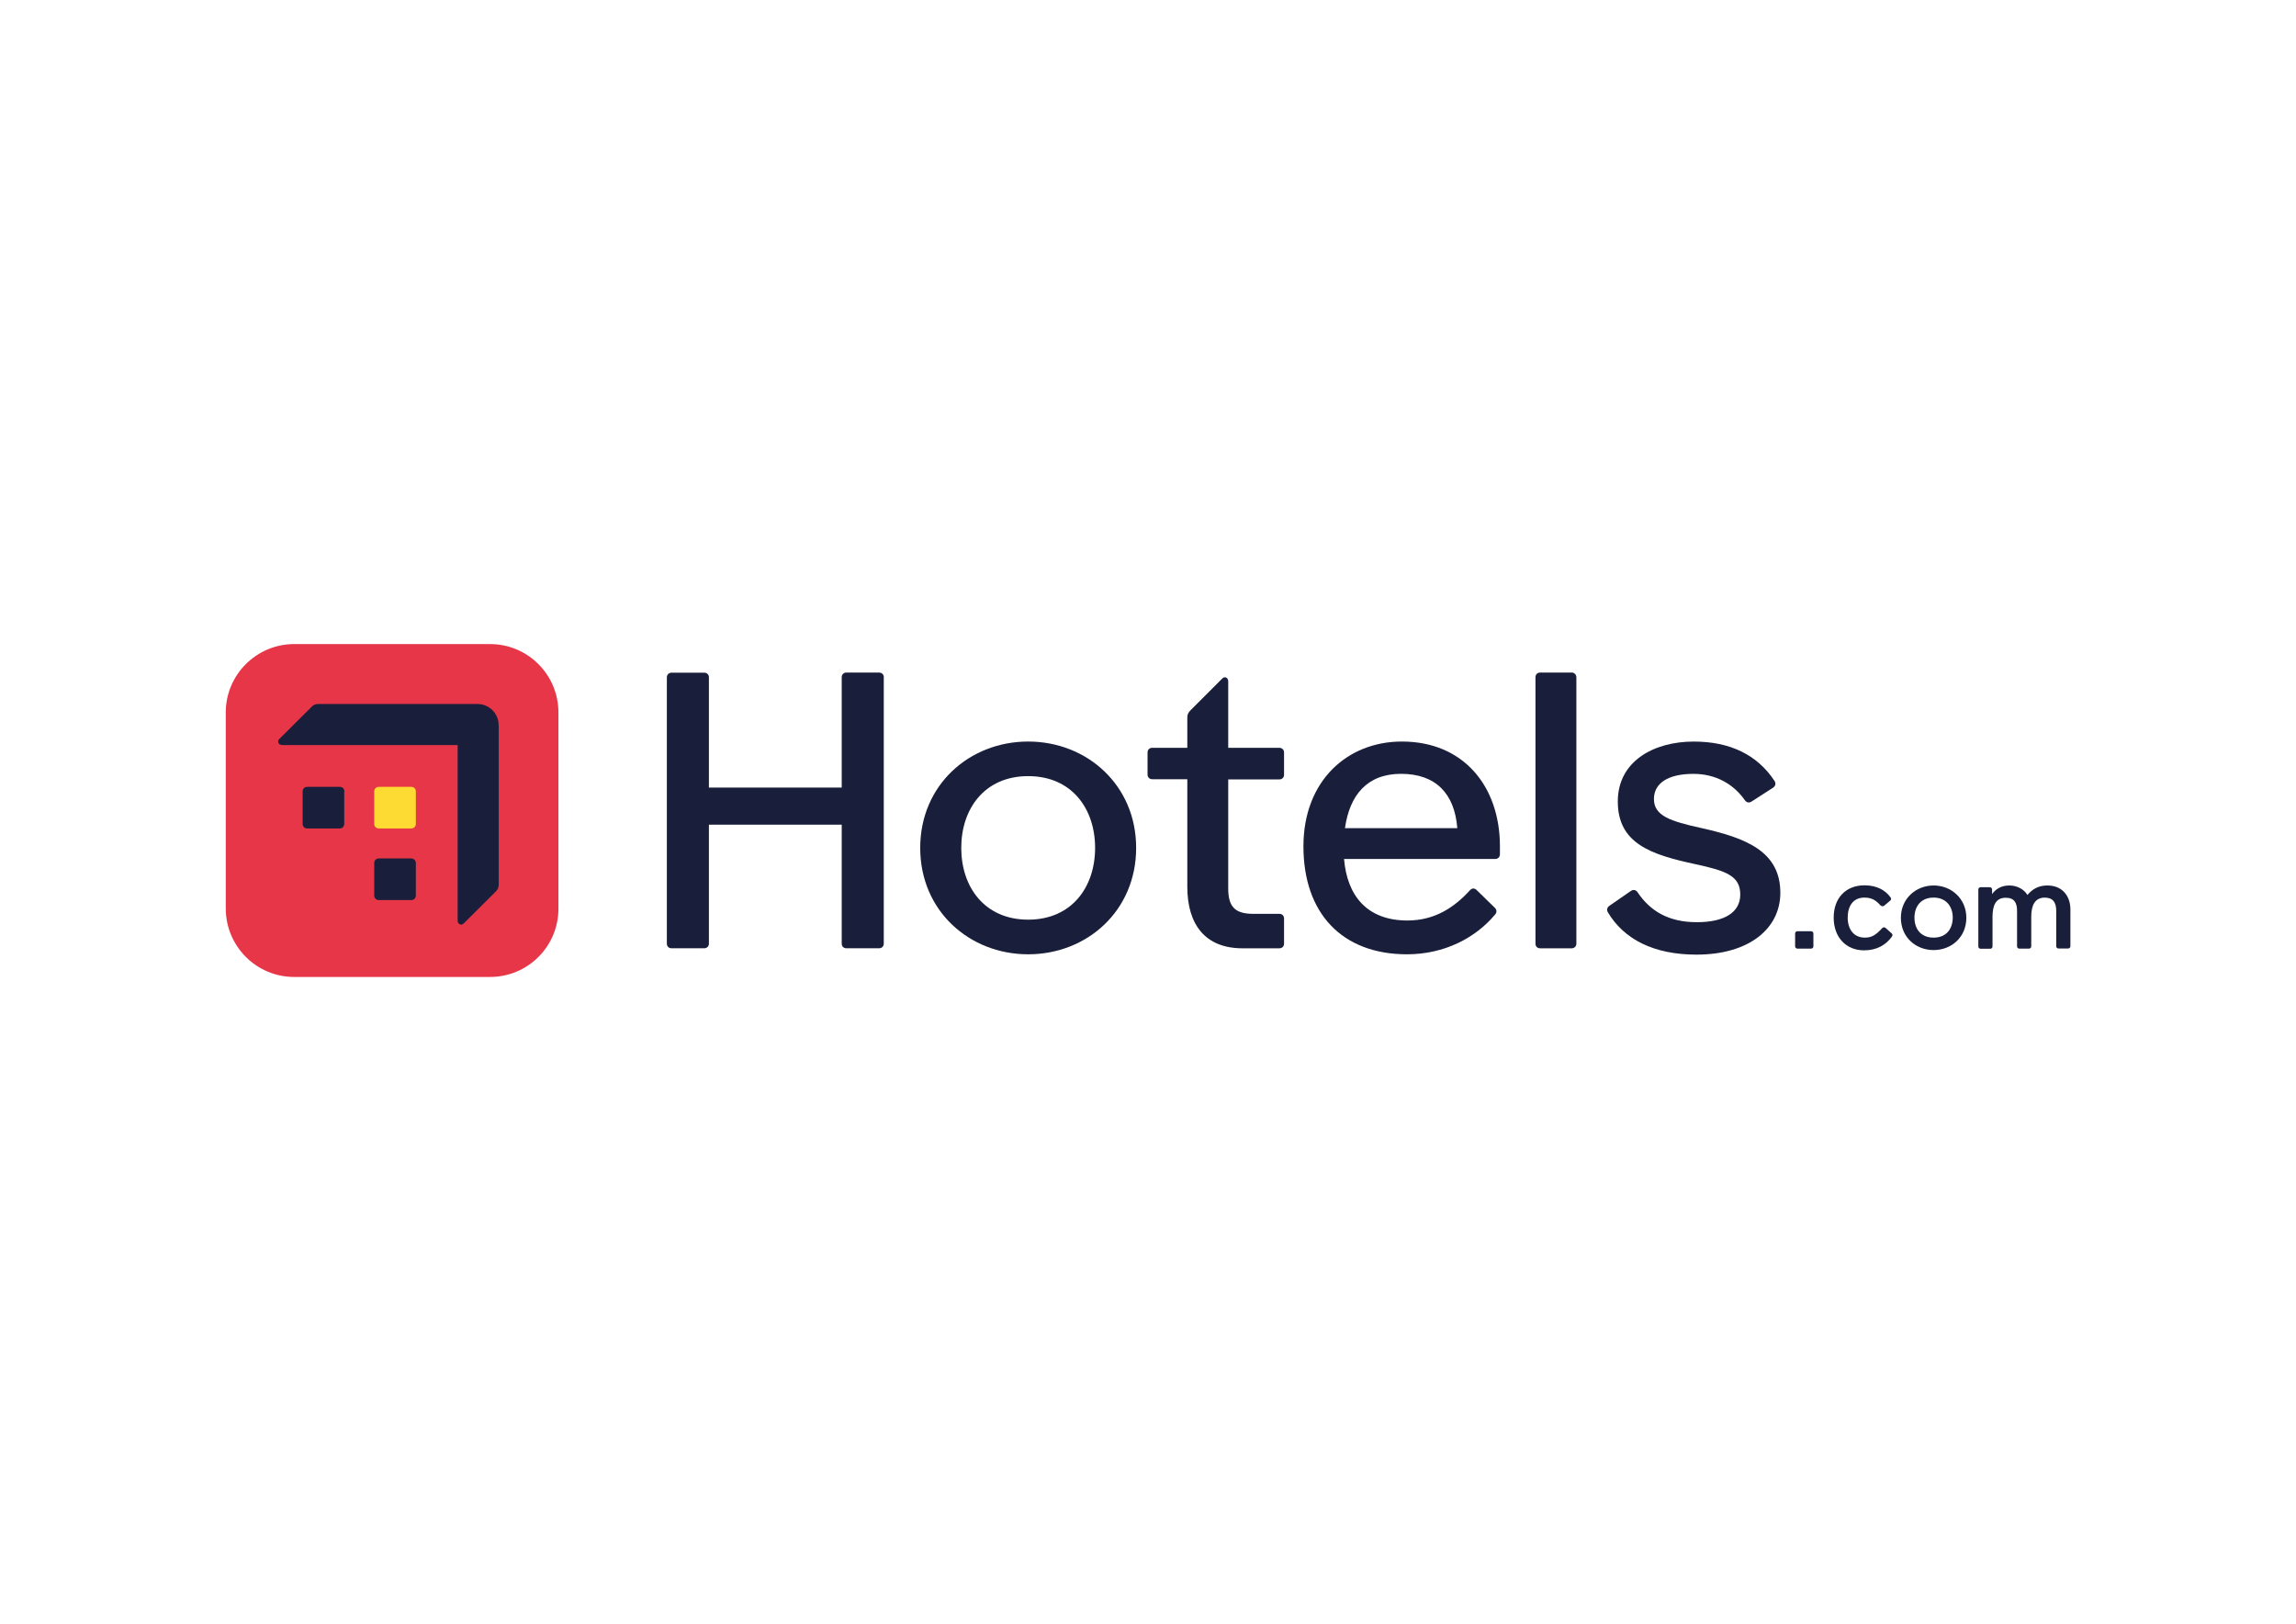
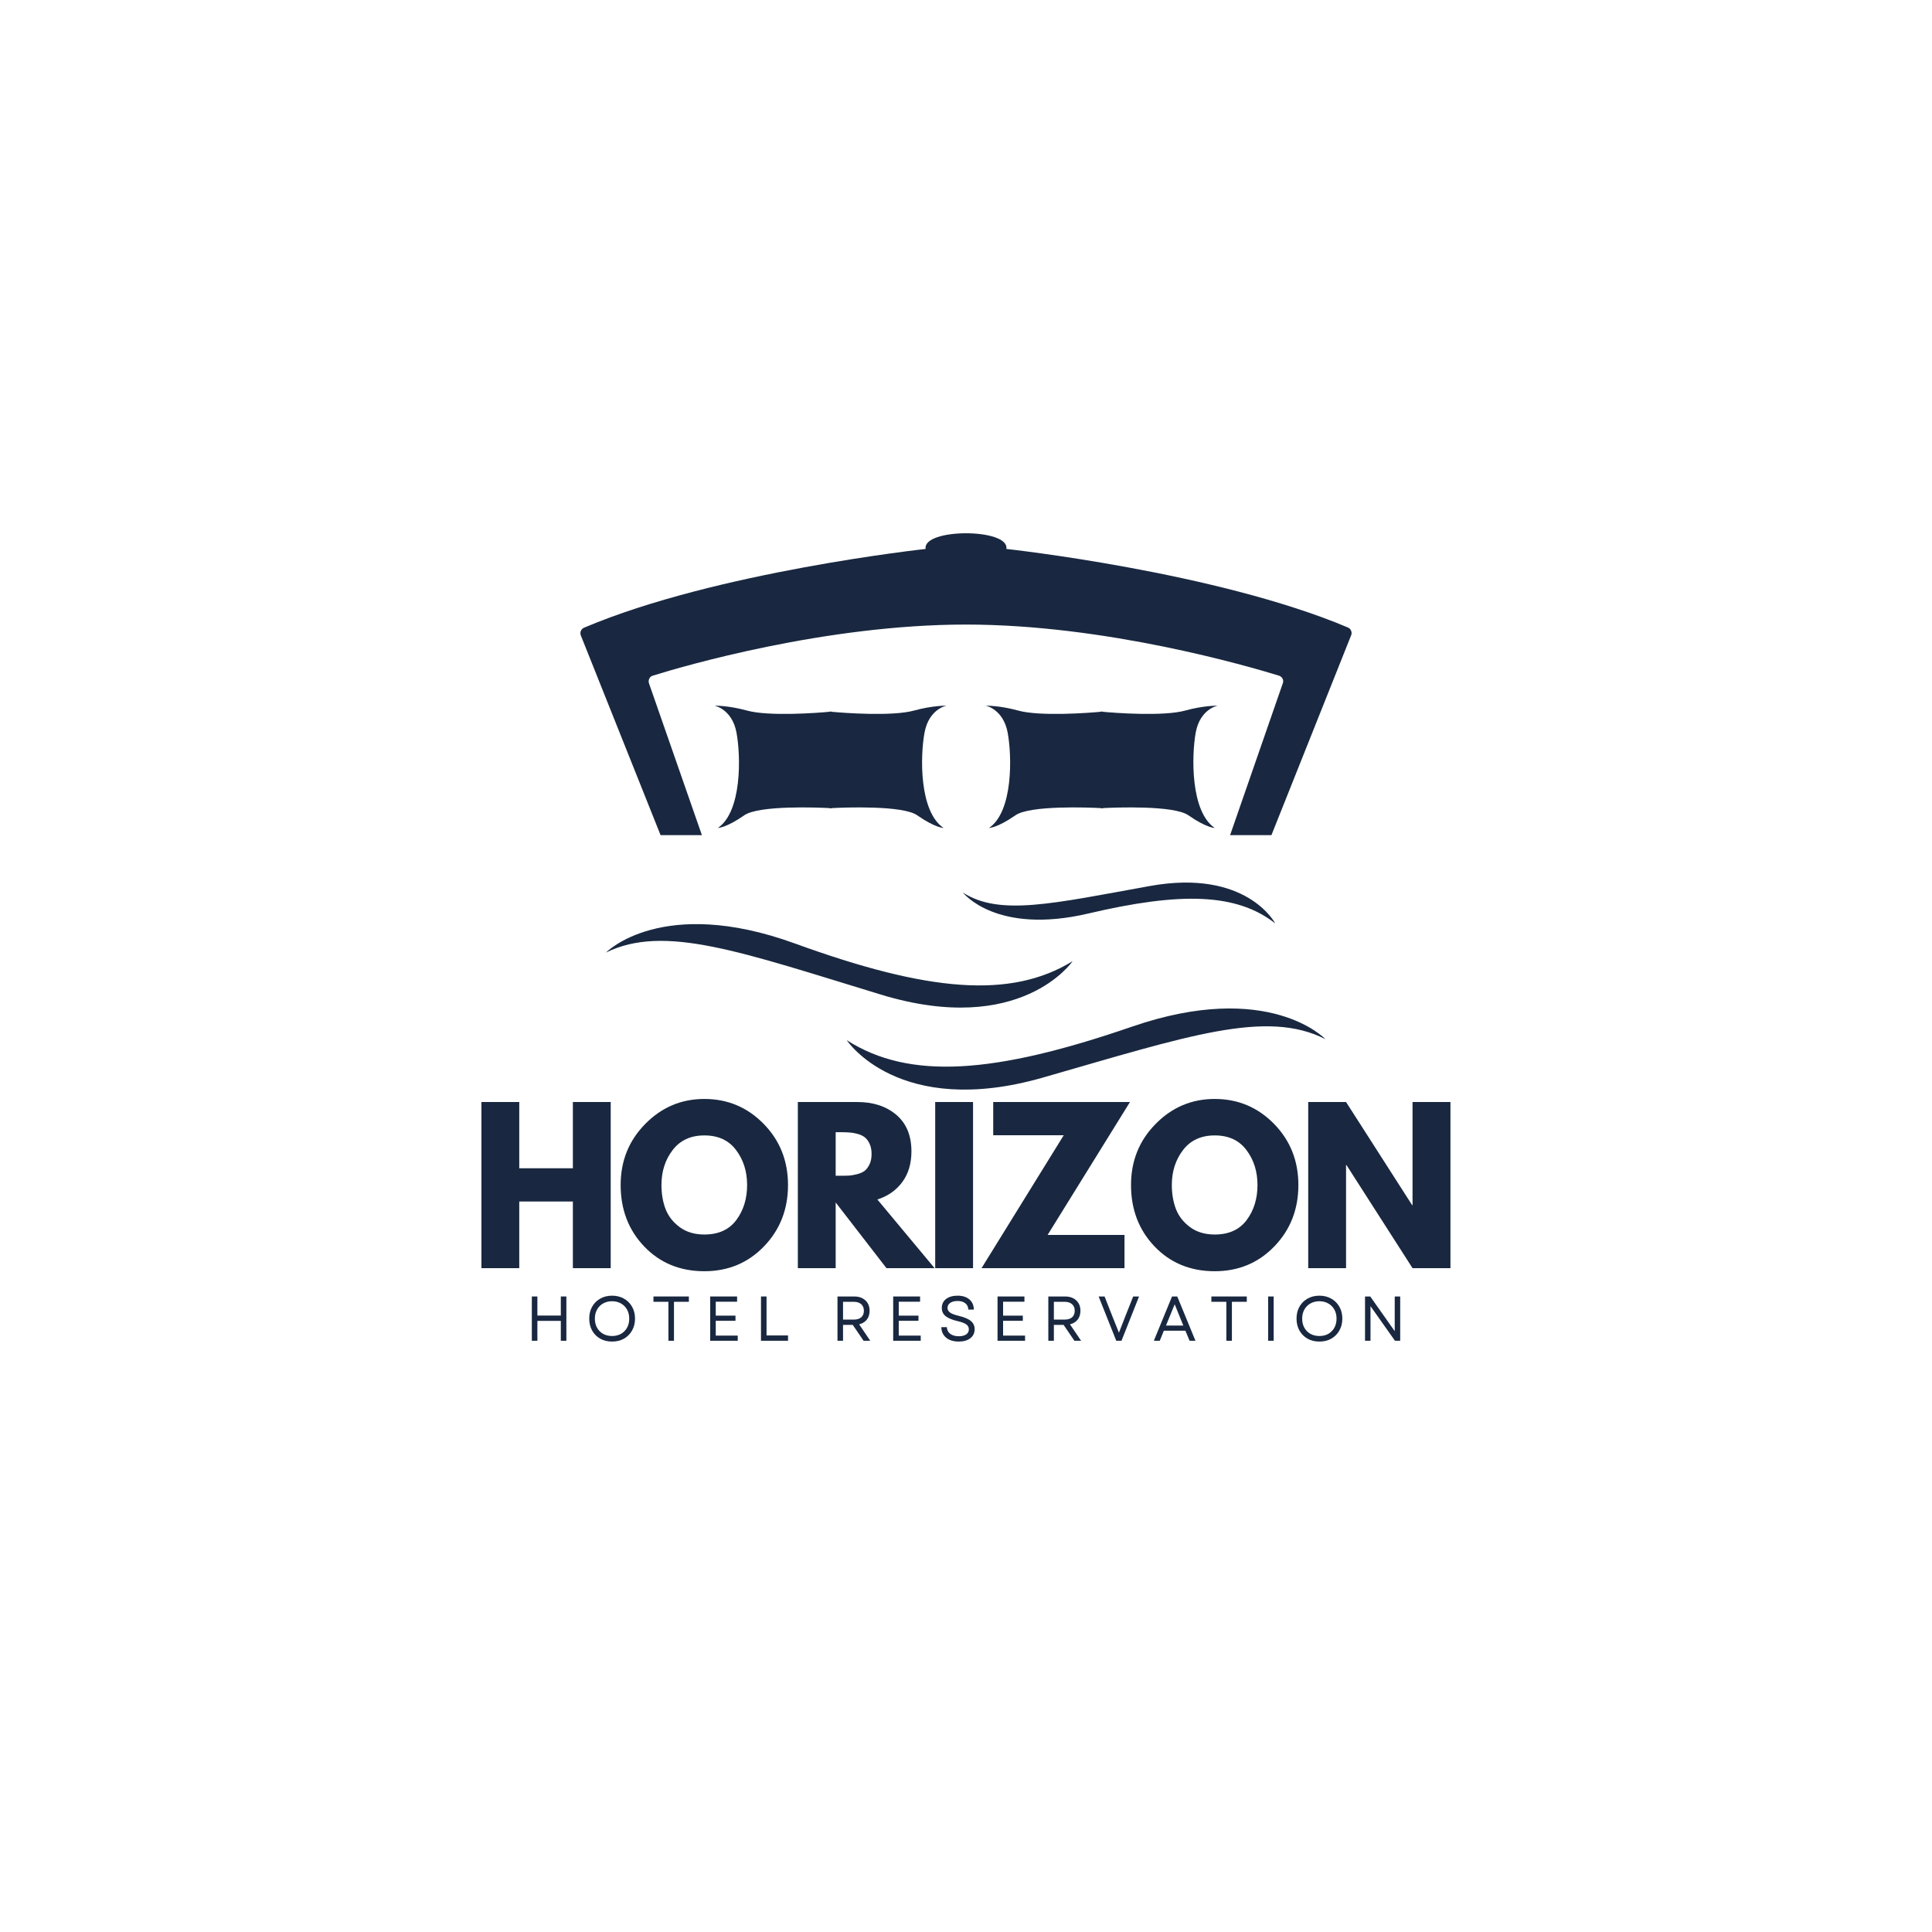
- <svg xmlns="http://www.w3.org/2000/svg" xmlns:xlink="http://www.w3.org/1999/xlink" version="1.1" id="katman_1" x="0px" y="0px" viewBox="0 0 841.89 595.28" style="enable-background:new 0 0 841.89 595.28;" xml:space="preserve">
-   <style type="text/css">
- 	.st0{clip-path:url(#SVGID_00000090260843074373727350000009205750514929044912_);}
- 	.st1{fill:#E73648;}
- 	.st2{fill:#191F3A;}
- 	.st3{fill:#FDDB33;}
- </style>
-   <g>
-     <defs>
-       <rect id="SVGID_1_" x="82.77" y="236.12" width="676.33" height="122.04" />
-     </defs>
-     <clipPath id="SVGID_00000154402318885765304000000003246101361554739073_">
-       <use xlink:href="#SVGID_1_" style="overflow:visible;" />
+ <svg xmlns="http://www.w3.org/2000/svg" width="500" zoomAndPan="magnify" viewBox="0 0 375 375" height="500" preserveAspectRatio="xMidYMid meet" version="1.0">
+   <defs>
+     <g />
+     <clipPath id="4d7dce5427">
+       <path d="M 112.5 103 L 262.5 103 L 262.5 163 L 112.5 163 Z M 112.5 103 " clip-rule="nonzero" />
    </clipPath>
-     <g style="clip-path:url(#SVGID_00000154402318885765304000000003246101361554739073_);">
-       <path class="st1" d="M179.69,358.17h-71.84c-13.82,0-25.07-11.25-25.07-25.13V261.2c0-13.82,11.25-25.07,25.07-25.07h71.84    c13.88,0,25.07,11.25,25.07,25.07v71.84C204.82,346.92,193.57,358.17,179.69,358.17z" />
-       <path class="st2" d="M126.28,290.18c0-1.02-0.7-1.71-1.71-1.71h-11.89c-1.02,0-1.71,0.7-1.71,1.71v11.84    c0,1.02,0.7,1.71,1.71,1.71h11.84c1.02,0,1.71-0.7,1.71-1.71v-11.84H126.28z" />
-       <path class="st2" d="M152.48,316.43c0-1.02-0.75-1.71-1.71-1.71h-11.84c-1.02,0-1.71,0.7-1.71,1.71v11.84    c0,1.02,0.7,1.71,1.71,1.71h11.84c1.02,0,1.71-0.7,1.71-1.71V316.43L152.48,316.43z" />
-       <path class="st3" d="M152.48,290.18c0-1.02-0.7-1.71-1.71-1.71h-11.84c-1.02,0-1.71,0.7-1.71,1.71v11.84    c0,1.02,0.7,1.71,1.71,1.71h11.84c1.02,0,1.71-0.7,1.71-1.71V290.18L152.48,290.18z" />
-       <path class="st2" d="M493.16,303.63c1.72-12.05,8.04-19.93,20.57-19.93c12.86,0,19.66,7.39,20.63,19.93H493.16z M514.05,271.86    c-20.09,0-36.11,14.47-36.11,38.41c0,24.54,14.14,39.59,37.98,39.59c13.72,0,25.13-6.05,32.2-14.47c0.43-0.43,0.59-0.86,0.59-1.29    c0-0.43-0.16-0.86-0.59-1.29l-6.64-6.48c-0.43-0.43-0.86-0.59-1.29-0.59s-0.86,0.27-1.29,0.75c-5.46,5.95-12.59,10.98-22.82,10.98    c-14.95,0-22.13-9.22-23.25-22.56h55.45c1.02,0,1.71-0.75,1.71-1.71v-2.89C550,288.36,536.71,271.86,514.05,271.86z" />
-       <path class="st2" d="M322.35,246.57h-12c-1.02,0-1.71,0.75-1.71,1.71v40.45h-48.7v-40.4c0-1.02-0.7-1.71-1.71-1.71h-12    c-1.02,0-1.71,0.75-1.71,1.71v97.61c0,1.02,0.7,1.71,1.71,1.71h12c1.02,0,1.71-0.75,1.71-1.71v-43.61h48.7v43.61    c0,1.02,0.7,1.71,1.71,1.71h12c1.02,0,1.71-0.75,1.71-1.71v-97.61C324.12,247.32,323.37,246.57,322.35,246.57z" />
-       <path class="st2" d="M576.3,246.57h-11.57c-1.02,0-1.71,0.75-1.71,1.71v97.67c0,1.02,0.69,1.71,1.71,1.71h11.57    c1.02,0,1.72-0.75,1.72-1.71v-97.61C578.02,247.32,577.27,246.57,576.3,246.57z" />
-       <path class="st2" d="M377.01,337.16c-16.02,0-24.54-12-24.54-26.31c0-14.3,8.52-26.31,24.54-26.31c16.02,0,24.54,12,24.54,26.31    C401.55,325.16,393.03,337.16,377.01,337.16z M377.01,271.86c-21.54,0-39.59,15.91-39.59,39c0,23.09,18.05,39,39.59,39    c21.54,0,39.59-15.91,39.59-39C416.61,287.77,398.5,271.86,377.01,271.86z" />
-       <path class="st2" d="M469.11,274.16h-18.75v-24.43c0-1.29-1.29-1.88-2.14-1.02l-11.68,11.68c-0.69,0.7-1.18,1.45-1.18,2.57v11.2    H422.5c-1.02,0-1.72,0.7-1.72,1.71v8.09c0,1.02,0.7,1.71,1.72,1.71h12.86v39.43c0,13.72,6.48,22.56,20.2,22.56h13.55    c1.02,0,1.72-0.7,1.72-1.71v-9.21c0-1.02-0.7-1.71-1.72-1.71h-9.53c-6.8,0-9.22-2.63-9.22-9.38v-39.91h18.75    c1.02,0,1.72-0.7,1.72-1.71v-8.09C470.87,274.91,470.12,274.16,469.11,274.16z" />
-       <path class="st2" d="M664.07,341.4h-4.98c-0.48,0-0.86,0.32-0.86,0.86v4.66c0,0.48,0.32,0.86,0.86,0.86h4.98    c0.48,0,0.86-0.32,0.86-0.86v-4.66C664.92,341.77,664.6,341.4,664.07,341.4z" />
-       <path class="st2" d="M709.01,343.75c-4.66,0-7.02-3.16-7.02-7.34c0-4.02,2.3-7.34,7.02-7.34c4.66,0,7.02,3.32,7.02,7.34    C715.98,340.59,713.67,343.75,709.01,343.75z M709.01,324.63c-6.48,0-12,4.82-12,11.84c0,7.18,5.52,11.84,12,11.84    c6.48,0,12-4.66,12-11.84C721.01,329.45,715.49,324.63,709.01,324.63z" />
-       <path class="st2" d="M624.09,303.63c-11.84-2.57-17.63-4.61-17.63-10.71c0-5.79,5.2-9.21,14.46-9.21c8.25,0,14.73,3.75,18.91,9.7    c0.59,0.86,1.61,1.02,2.46,0.43l7.82-5.04c0.86-0.59,1.18-1.45,0.59-2.46c-6.37-9.7-16.45-14.47-29.63-14.47    c-14.73,0-27.86,7.23-27.86,21.97c0,15.48,12.27,19.5,28.45,22.98c11.41,2.46,16.45,4.34,16.45,11.14    c0,6.64-5.95,10.13-15.91,10.13c-10.39,0-17.04-4.07-21.64-10.82c-0.59-1.02-1.61-1.29-2.62-0.59l-7.82,5.41    c-0.86,0.59-1.02,1.45-0.59,2.3c5.89,9.97,16.88,15.59,32.52,15.59c19.5,0,30.76-9.7,30.76-22.66    C652.81,312.15,640.27,307.27,624.09,303.63z" />
-       <path class="st2" d="M750.75,324.63c-3.32,0-5.52,1.34-7.34,3.48c-1.18-1.98-3.64-3.48-6.64-3.48c-3.16,0-5.14,1.5-6.32,3.16    v-1.66c0-0.48-0.32-0.86-0.86-0.86h-3.32c-0.48,0-0.86,0.32-0.86,0.86v20.84c0,0.48,0.32,0.86,0.86,0.86h3.48    c0.48,0,0.86-0.32,0.86-0.86v-10.82c0-4.18,1.18-7.02,4.82-7.02c3.16,0,4.18,1.82,4.18,4.82v12.97c0,0.48,0.32,0.86,0.86,0.86    h3.48c0.48,0,0.86-0.32,0.86-0.86v-10.82c0-4.18,1.34-7.02,4.98-7.02c3,0,4.18,1.82,4.18,4.82v12.97c0,0.48,0.32,0.86,0.86,0.86    h3.48c0.48,0,0.86-0.32,0.86-0.86V333.2C759.05,328.11,755.89,324.63,750.75,324.63z" />
-       <path class="st2" d="M691.49,340.27c-0.48-0.48-1.02-0.32-1.34,0c-2.3,2.52-3.86,3.48-6.32,3.48c-4.18,0-6.32-3.16-6.32-7.34    c0-4.02,1.82-7.34,6.16-7.34c2.84,0,4.34,1.18,5.84,2.84c0.32,0.32,0.86,0.48,1.34,0.16l1.98-1.66c0.48-0.32,0.86-0.86,0.32-1.5    c-1.82-2.52-4.98-4.34-9.48-4.34c-6.86,0-11.3,4.66-11.3,11.84s4.5,12,11.14,12c4.66,0,7.98-1.98,10.18-4.98    c0.32-0.48,0.32-0.86,0-1.18L691.49,340.27z" />
-       <path class="st2" d="M182.85,265.91c0-4.34-3.48-7.82-7.82-7.82h-58.34c-1.18,0-1.88,0.43-2.57,1.18l-11.73,11.68    c-0.86,0.86-0.27,2.2,1.02,2.2h64.4v64.4c0,1.29,1.29,1.88,2.2,1.02l11.73-11.68c0.75-0.75,1.13-1.45,1.13-2.63V265.91z" />
+   </defs>
+   <g fill="#192840" fill-opacity="1">
+     <g transform="translate(91.10067, 246.15)">
+       <g>
+         <path d="M 9.688 -12.938 L 9.688 0 L 2.344 0 L 2.344 -32.25 L 9.688 -32.25 L 9.688 -19.391 L 20.094 -19.391 L 20.094 -32.25 L 27.438 -32.25 L 27.438 0 L 20.094 0 L 20.094 -12.938 Z M 9.688 -12.938 " />
+       </g>
+     </g>
+   </g>
+   <g fill="#192840" fill-opacity="1">
+     <g transform="translate(119.5608, 246.15)">
+       <g>
+         <path d="M 0.906 -16.141 C 0.906 -20.805 2.492 -24.754 5.672 -27.984 C 8.848 -31.223 12.676 -32.844 17.156 -32.844 C 21.664 -32.844 25.5 -31.234 28.656 -28.016 C 31.812 -24.797 33.391 -20.836 33.391 -16.141 C 33.391 -11.422 31.836 -7.453 28.734 -4.234 C 25.629 -1.016 21.77 0.594 17.156 0.594 C 12.445 0.594 8.562 -1 5.5 -4.188 C 2.438 -7.383 0.906 -11.367 0.906 -16.141 Z M 8.828 -16.141 C 8.828 -14.453 9.086 -12.91 9.609 -11.516 C 10.141 -10.117 11.055 -8.938 12.359 -7.969 C 13.66 -7.008 15.258 -6.531 17.156 -6.531 C 19.895 -6.531 21.961 -7.469 23.359 -9.344 C 24.754 -11.219 25.453 -13.484 25.453 -16.141 C 25.453 -18.773 24.738 -21.035 23.312 -22.922 C 21.895 -24.816 19.844 -25.766 17.156 -25.766 C 14.5 -25.766 12.445 -24.816 11 -22.922 C 9.551 -21.035 8.828 -18.773 8.828 -16.141 Z M 8.828 -16.141 " />
+       </g>
+     </g>
+   </g>
+   <g fill="#192840" fill-opacity="1">
+     <g transform="translate(152.5167, 246.15)">
+       <g>
+         <path d="M 2.344 -32.25 L 13.875 -32.25 C 16.977 -32.25 19.504 -31.422 21.453 -29.766 C 23.41 -28.109 24.391 -25.742 24.391 -22.672 C 24.391 -20.297 23.797 -18.305 22.609 -16.703 C 21.43 -15.109 19.82 -13.984 17.781 -13.328 L 28.891 0 L 19.547 0 L 9.688 -12.75 L 9.688 0 L 2.344 0 Z M 9.688 -17.938 L 10.562 -17.938 C 11.238 -17.938 11.812 -17.945 12.281 -17.969 C 12.75 -18 13.281 -18.094 13.875 -18.25 C 14.477 -18.406 14.961 -18.625 15.328 -18.906 C 15.691 -19.195 16.004 -19.617 16.266 -20.172 C 16.523 -20.723 16.656 -21.391 16.656 -22.172 C 16.656 -22.953 16.523 -23.613 16.266 -24.156 C 16.004 -24.707 15.691 -25.125 15.328 -25.406 C 14.961 -25.695 14.477 -25.922 13.875 -26.078 C 13.281 -26.234 12.75 -26.32 12.281 -26.344 C 11.812 -26.375 11.238 -26.391 10.562 -26.391 L 9.688 -26.391 Z M 9.688 -17.938 " />
+       </g>
+     </g>
+   </g>
+   <g fill="#192840" fill-opacity="1">
+     <g transform="translate(179.1785, 246.15)">
+       <g>
+         <path d="M 9.688 -32.25 L 9.688 0 L 2.344 0 L 2.344 -32.25 Z M 9.688 -32.25 " />
+       </g>
+     </g>
+   </g>
+   <g fill="#192840" fill-opacity="1">
+     <g transform="translate(189.89, 246.15)">
+       <g>
+         <path d="M 29.438 -32.25 L 13.453 -6.453 L 28.375 -6.453 L 28.375 0 L 0.625 0 L 16.578 -25.797 L 2.891 -25.797 L 2.891 -32.25 Z M 29.438 -32.25 " />
+       </g>
+     </g>
+   </g>
+   <g fill="#192840" fill-opacity="1">
+     <g transform="translate(218.6238, 246.15)">
+       <g>
+         <path d="M 0.906 -16.141 C 0.906 -20.805 2.492 -24.754 5.672 -27.984 C 8.848 -31.223 12.676 -32.844 17.156 -32.844 C 21.664 -32.844 25.5 -31.234 28.656 -28.016 C 31.812 -24.797 33.391 -20.836 33.391 -16.141 C 33.391 -11.422 31.836 -7.453 28.734 -4.234 C 25.629 -1.016 21.77 0.594 17.156 0.594 C 12.445 0.594 8.562 -1 5.5 -4.188 C 2.438 -7.383 0.906 -11.367 0.906 -16.141 Z M 8.828 -16.141 C 8.828 -14.453 9.086 -12.91 9.609 -11.516 C 10.141 -10.117 11.055 -8.938 12.359 -7.969 C 13.66 -7.008 15.258 -6.531 17.156 -6.531 C 19.895 -6.531 21.961 -7.469 23.359 -9.344 C 24.754 -11.219 25.453 -13.484 25.453 -16.141 C 25.453 -18.773 24.738 -21.035 23.312 -22.922 C 21.895 -24.816 19.844 -25.766 17.156 -25.766 C 14.5 -25.766 12.445 -24.816 11 -22.922 C 9.551 -21.035 8.828 -18.773 8.828 -16.141 Z M 8.828 -16.141 " />
+       </g>
+     </g>
+   </g>
+   <g fill="#192840" fill-opacity="1">
+     <g transform="translate(251.5797, 246.15)">
+       <g>
+         <path d="M 9.688 -20.016 L 9.688 0 L 2.344 0 L 2.344 -32.25 L 9.688 -32.25 L 22.516 -12.234 L 22.594 -12.234 L 22.594 -32.25 L 29.953 -32.25 L 29.953 0 L 22.594 0 L 9.766 -20.016 Z M 9.688 -20.016 " />
+       </g>
+     </g>
+   </g>
+   <path fill="#192840" d="M 179.457 142.176 C 180.316 137.582 183.715 136.969 183.715 136.969 C 183.715 136.969 181.012 136.926 177.453 137.91 C 173.195 139.102 163.535 138.363 161.41 138.156 L 161.41 138.117 C 161.285 138.117 161.121 138.117 161 138.117 L 161 138.156 C 158.871 138.363 149.211 139.102 144.957 137.91 C 141.395 136.926 138.695 136.969 138.695 136.969 C 138.695 136.969 142.09 137.625 142.949 142.176 C 143.809 146.766 144.016 157.508 139.348 160.703 C 139.348 160.703 140.945 160.703 144.465 158.246 C 147.289 156.277 158.707 156.727 161.039 156.852 L 161.039 156.891 C 161.039 156.891 161.121 156.891 161.246 156.891 C 161.367 156.891 161.449 156.891 161.449 156.891 L 161.449 156.852 C 163.781 156.727 175.242 156.277 178.023 158.246 C 181.547 160.703 183.141 160.703 183.141 160.703 C 178.395 157.508 178.598 146.727 179.457 142.176 Z M 179.457 142.176 " fill-opacity="1" fill-rule="nonzero" />
+   <path fill="#192840" d="M 232.09 142.176 C 232.949 137.582 236.348 136.969 236.348 136.969 C 236.348 136.969 233.645 136.926 230.086 137.91 C 225.828 139.102 216.168 138.363 214.043 138.156 L 214.043 138.117 C 213.918 138.117 213.754 138.117 213.633 138.117 L 213.633 138.156 C 211.504 138.363 201.844 139.102 197.59 137.91 C 194.027 136.926 191.328 136.969 191.328 136.969 C 191.328 136.969 194.723 137.625 195.582 142.176 C 196.441 146.766 196.648 157.508 191.98 160.703 C 191.98 160.703 193.578 160.703 197.098 158.246 C 199.922 156.277 211.34 156.727 213.672 156.852 L 213.672 156.891 C 213.672 156.891 213.754 156.891 213.879 156.891 C 214 156.891 214.082 156.891 214.082 156.891 L 214.082 156.852 C 216.414 156.727 227.875 156.277 230.66 158.246 C 234.18 160.703 235.773 160.703 235.773 160.703 C 231.066 157.508 231.273 146.727 232.09 142.176 Z M 232.09 142.176 " fill-opacity="1" fill-rule="nonzero" />
+   <g clip-path="url(#4d7dce5427)">
+     <path fill="#192840" d="M 195.336 106.551 C 195.992 102.492 179.008 102.492 179.664 106.551 C 179.664 106.551 138.898 110.977 113.359 121.84 C 112.785 122.086 112.5 122.742 112.746 123.359 L 128.215 162.098 L 136.238 162.098 L 125.965 132.625 C 125.762 132.008 126.09 131.312 126.703 131.148 C 132.594 129.301 160.223 121.227 187.48 121.227 C 214.738 121.227 242.363 129.344 248.258 131.148 C 248.871 131.352 249.238 132.008 248.992 132.625 L 238.762 162.098 L 246.785 162.098 L 262.254 123.316 C 262.5 122.742 262.215 122.047 261.641 121.801 C 236.062 110.977 195.336 106.551 195.336 106.551 Z M 195.336 106.551 " fill-opacity="1" fill-rule="nonzero" />
+   </g>
+   <path fill="#192840" d="M 257.262 201.699 C 257.262 201.699 246.332 190.098 219.691 199.281 C 193.047 208.465 176.551 209.691 164.355 201.902 C 164.355 201.902 174.383 217.195 202.418 209.16 C 230.453 201.125 245.762 195.836 257.262 201.699 Z M 257.262 201.699 " fill-opacity="1" fill-rule="nonzero" />
+   <path fill="#192840" d="M 117.617 184.891 C 117.617 184.891 128.461 173.742 154.289 183.129 C 180.113 192.516 196.156 193.953 208.188 186.57 C 208.188 186.57 198.16 201.332 170.984 193.051 C 143.809 184.77 128.953 179.316 117.617 184.891 Z M 117.617 184.891 " fill-opacity="1" fill-rule="nonzero" />
+   <path fill="#192840" d="M 186.906 173.25 C 186.906 173.25 193.293 181.531 211.258 177.309 C 229.227 173.086 240.07 173.371 247.52 179.234 C 247.52 179.234 241.996 168.574 223.168 171.977 C 204.34 175.379 194.027 177.84 186.906 173.25 Z M 186.906 173.25 " fill-opacity="1" fill-rule="nonzero" />
+   <g fill="#192840" fill-opacity="1">
+     <g transform="translate(101.9789, 260.2402)">
+       <g>
+         <path d="M 6.875 0 L 6.875 -3.859 L 2.328 -3.859 L 2.328 0 L 1.25 0 L 1.25 -8.594 L 2.328 -8.594 L 2.328 -4.891 L 6.875 -4.891 L 6.875 -8.594 L 7.953 -8.594 L 7.953 0 Z M 6.875 0 " />
+       </g>
+     </g>
+   </g>
+   <g fill="#192840" fill-opacity="1">
+     <g transform="translate(113.6501, 260.2402)">
+       <g>
+         <path d="M 5.156 0.156 C 4.281 0.156 3.508 -0.031 2.844 -0.406 C 2.176 -0.789 1.656 -1.316 1.281 -1.984 C 0.906 -2.66 0.719 -3.43 0.719 -4.297 C 0.719 -5.172 0.906 -5.941 1.281 -6.609 C 1.656 -7.273 2.176 -7.797 2.844 -8.172 C 3.508 -8.555 4.281 -8.75 5.156 -8.75 C 6.031 -8.75 6.801 -8.555 7.469 -8.172 C 8.133 -7.797 8.656 -7.273 9.031 -6.609 C 9.414 -5.941 9.609 -5.172 9.609 -4.297 C 9.609 -3.43 9.414 -2.66 9.031 -1.984 C 8.656 -1.316 8.133 -0.789 7.469 -0.406 C 6.801 -0.031 6.031 0.156 5.156 0.156 Z M 1.812 -4.297 C 1.812 -3.629 1.953 -3.039 2.234 -2.531 C 2.516 -2.031 2.906 -1.633 3.406 -1.344 C 3.914 -1.062 4.5 -0.922 5.156 -0.922 C 5.812 -0.922 6.391 -1.062 6.891 -1.344 C 7.391 -1.633 7.781 -2.031 8.062 -2.531 C 8.344 -3.039 8.484 -3.629 8.484 -4.297 C 8.484 -4.961 8.344 -5.547 8.062 -6.047 C 7.781 -6.555 7.391 -6.953 6.891 -7.234 C 6.391 -7.523 5.812 -7.672 5.156 -7.672 C 4.5 -7.672 3.914 -7.523 3.406 -7.234 C 2.906 -6.953 2.516 -6.555 2.234 -6.047 C 1.953 -5.547 1.812 -4.961 1.812 -4.297 Z M 1.812 -4.297 " />
+       </g>
+     </g>
+   </g>
+   <g fill="#192840" fill-opacity="1">
+     <g transform="translate(126.4122, 260.2402)">
+       <g>
+         <path d="M 3.328 0 L 3.328 -7.562 L 0.422 -7.562 L 0.422 -8.594 L 7.297 -8.594 L 7.297 -7.562 L 4.406 -7.562 L 4.406 0 Z M 3.328 0 " />
+       </g>
+     </g>
+   </g>
+   <g fill="#192840" fill-opacity="1">
+     <g transform="translate(136.6002, 260.2402)">
+       <g>
+         <path d="M 1.25 0 L 1.25 -8.594 L 6.469 -8.594 L 6.469 -7.578 L 2.328 -7.578 L 2.328 -4.875 L 6.156 -4.875 L 6.156 -3.875 L 2.328 -3.875 L 2.328 -1 L 6.594 -1 L 6.594 0 Z M 1.25 0 " />
+       </g>
+     </g>
+   </g>
+   <g fill="#192840" fill-opacity="1">
+     <g transform="translate(146.4573, 260.2402)">
+       <g>
+         <path d="M 1.25 0 L 1.25 -8.594 L 2.328 -8.594 L 2.328 -1.031 L 6.5 -1.031 L 6.5 0 Z M 1.25 0 " />
+       </g>
+     </g>
+   </g>
+   <g fill="#192840" fill-opacity="1">
+     <g transform="translate(155.7995, 260.2402)">
+       <g />
+     </g>
+   </g>
+   <g fill="#192840" fill-opacity="1">
+     <g transform="translate(161.305, 260.2402)">
+       <g>
+         <path d="M 1.25 0 L 1.25 -8.594 L 4.531 -8.594 C 5.125 -8.594 5.641 -8.477 6.078 -8.25 C 6.523 -8.02 6.867 -7.703 7.109 -7.297 C 7.359 -6.891 7.484 -6.398 7.484 -5.828 C 7.484 -5.129 7.301 -4.551 6.938 -4.094 C 6.582 -3.645 6.086 -3.344 5.453 -3.188 L 7.609 0 L 6.312 0 L 4.219 -3.078 L 2.328 -3.078 L 2.328 0 Z M 2.328 -4.109 L 4.406 -4.109 C 5.031 -4.109 5.516 -4.254 5.859 -4.547 C 6.203 -4.848 6.375 -5.273 6.375 -5.828 C 6.375 -6.367 6.203 -6.789 5.859 -7.094 C 5.516 -7.406 5.031 -7.562 4.406 -7.562 L 2.328 -7.562 Z M 2.328 -4.109 " />
+       </g>
+     </g>
+   </g>
+   <g fill="#192840" fill-opacity="1">
+     <g transform="translate(172.1182, 260.2402)">
+       <g>
+         <path d="M 1.25 0 L 1.25 -8.594 L 6.469 -8.594 L 6.469 -7.578 L 2.328 -7.578 L 2.328 -4.875 L 6.156 -4.875 L 6.156 -3.875 L 2.328 -3.875 L 2.328 -1 L 6.594 -1 L 6.594 0 Z M 1.25 0 " />
+       </g>
+     </g>
+   </g>
+   <g fill="#192840" fill-opacity="1">
+     <g transform="translate(181.9752, 260.2402)">
+       <g>
+         <path d="M 4.109 0.156 C 3.422 0.156 2.82 0.039 2.312 -0.188 C 1.812 -0.426 1.426 -0.754 1.156 -1.172 C 0.883 -1.586 0.742 -2.078 0.734 -2.641 L 1.812 -2.641 C 1.832 -2.086 2.051 -1.656 2.469 -1.344 C 2.895 -1.031 3.441 -0.875 4.109 -0.875 C 4.711 -0.875 5.191 -0.988 5.547 -1.219 C 5.898 -1.457 6.078 -1.789 6.078 -2.219 C 6.078 -2.625 5.906 -2.945 5.562 -3.188 C 5.219 -3.426 4.66 -3.633 3.891 -3.812 C 2.836 -4.062 2.062 -4.383 1.562 -4.781 C 1.07 -5.188 0.828 -5.719 0.828 -6.375 C 0.828 -7.102 1.102 -7.68 1.656 -8.109 C 2.207 -8.535 2.957 -8.75 3.906 -8.75 C 4.863 -8.75 5.625 -8.504 6.188 -8.016 C 6.75 -7.535 7.035 -6.879 7.047 -6.047 L 5.969 -6.047 C 5.969 -6.555 5.781 -6.961 5.406 -7.266 C 5.031 -7.566 4.531 -7.719 3.906 -7.719 C 3.289 -7.719 2.805 -7.594 2.453 -7.344 C 2.109 -7.102 1.938 -6.781 1.938 -6.375 C 1.938 -6.02 2.098 -5.723 2.422 -5.484 C 2.742 -5.242 3.32 -5.023 4.156 -4.828 C 5.25 -4.555 6.031 -4.219 6.5 -3.812 C 6.969 -3.406 7.203 -2.883 7.203 -2.25 C 7.203 -1.508 6.922 -0.922 6.359 -0.484 C 5.797 -0.055 5.047 0.156 4.109 0.156 Z M 4.109 0.156 " />
+       </g>
+     </g>
+   </g>
+   <g fill="#192840" fill-opacity="1">
+     <g transform="translate(192.3716, 260.2402)">
+       <g>
+         <path d="M 1.25 0 L 1.25 -8.594 L 6.469 -8.594 L 6.469 -7.578 L 2.328 -7.578 L 2.328 -4.875 L 6.156 -4.875 L 6.156 -3.875 L 2.328 -3.875 L 2.328 -1 L 6.594 -1 L 6.594 0 Z M 1.25 0 " />
+       </g>
+     </g>
+   </g>
+   <g fill="#192840" fill-opacity="1">
+     <g transform="translate(202.2286, 260.2402)">
+       <g>
+         <path d="M 1.25 0 L 1.25 -8.594 L 4.531 -8.594 C 5.125 -8.594 5.641 -8.477 6.078 -8.25 C 6.523 -8.02 6.867 -7.703 7.109 -7.297 C 7.359 -6.891 7.484 -6.398 7.484 -5.828 C 7.484 -5.129 7.301 -4.551 6.938 -4.094 C 6.582 -3.645 6.086 -3.344 5.453 -3.188 L 7.609 0 L 6.312 0 L 4.219 -3.078 L 2.328 -3.078 L 2.328 0 Z M 2.328 -4.109 L 4.406 -4.109 C 5.031 -4.109 5.516 -4.254 5.859 -4.547 C 6.203 -4.848 6.375 -5.273 6.375 -5.828 C 6.375 -6.367 6.203 -6.789 5.859 -7.094 C 5.516 -7.406 5.031 -7.562 4.406 -7.562 L 2.328 -7.562 Z M 2.328 -4.109 " />
+       </g>
+     </g>
+   </g>
+   <g fill="#192840" fill-opacity="1">
+     <g transform="translate(213.0418, 260.2402)">
+       <g>
+         <path d="M 3.625 0 L 0.203 -8.594 L 1.359 -8.594 L 2.781 -4.969 L 4.141 -1.562 L 5.469 -4.969 L 6.906 -8.594 L 8.047 -8.594 L 4.641 0 Z M 3.625 0 " />
+       </g>
+     </g>
+   </g>
+   <g fill="#192840" fill-opacity="1">
+     <g transform="translate(223.7569, 260.2402)">
+       <g>
+         <path d="M 0.203 0 L 3.734 -8.594 L 4.75 -8.594 L 8.281 0 L 7.141 0 L 6.328 -1.953 L 2.141 -1.953 L 1.359 0 Z M 2.562 -2.953 L 5.922 -2.953 L 4.25 -7.078 Z M 2.562 -2.953 " />
+       </g>
+     </g>
+   </g>
+   <g fill="#192840" fill-opacity="1">
+     <g transform="translate(234.7049, 260.2402)">
+       <g>
+         <path d="M 3.328 0 L 3.328 -7.562 L 0.422 -7.562 L 0.422 -8.594 L 7.297 -8.594 L 7.297 -7.562 L 4.406 -7.562 L 4.406 0 Z M 3.328 0 " />
+       </g>
+     </g>
+   </g>
+   <g fill="#192840" fill-opacity="1">
+     <g transform="translate(244.8929, 260.2402)">
+       <g>
+         <path d="M 1.25 0 L 1.25 -8.594 L 2.328 -8.594 L 2.328 0 Z M 1.25 0 " />
+       </g>
+     </g>
+   </g>
+   <g fill="#192840" fill-opacity="1">
+     <g transform="translate(250.9378, 260.2402)">
+       <g>
+         <path d="M 5.156 0.156 C 4.281 0.156 3.508 -0.031 2.844 -0.406 C 2.176 -0.789 1.656 -1.316 1.281 -1.984 C 0.906 -2.66 0.719 -3.43 0.719 -4.297 C 0.719 -5.172 0.906 -5.941 1.281 -6.609 C 1.656 -7.273 2.176 -7.797 2.844 -8.172 C 3.508 -8.555 4.281 -8.75 5.156 -8.75 C 6.031 -8.75 6.801 -8.555 7.469 -8.172 C 8.133 -7.797 8.656 -7.273 9.031 -6.609 C 9.414 -5.941 9.609 -5.172 9.609 -4.297 C 9.609 -3.43 9.414 -2.66 9.031 -1.984 C 8.656 -1.316 8.133 -0.789 7.469 -0.406 C 6.801 -0.031 6.031 0.156 5.156 0.156 Z M 1.812 -4.297 C 1.812 -3.629 1.953 -3.039 2.234 -2.531 C 2.516 -2.031 2.906 -1.633 3.406 -1.344 C 3.914 -1.062 4.5 -0.922 5.156 -0.922 C 5.812 -0.922 6.391 -1.062 6.891 -1.344 C 7.391 -1.633 7.781 -2.031 8.062 -2.531 C 8.344 -3.039 8.484 -3.629 8.484 -4.297 C 8.484 -4.961 8.344 -5.547 8.062 -6.047 C 7.781 -6.555 7.391 -6.953 6.891 -7.234 C 6.391 -7.523 5.812 -7.672 5.156 -7.672 C 4.5 -7.672 3.914 -7.523 3.406 -7.234 C 2.906 -6.953 2.516 -6.555 2.234 -6.047 C 1.953 -5.547 1.812 -4.961 1.812 -4.297 Z M 1.812 -4.297 " />
+       </g>
+     </g>
+   </g>
+   <g fill="#192840" fill-opacity="1">
+     <g transform="translate(263.6999, 260.2402)">
+       <g>
+         <path d="M 1.25 0 L 1.25 -8.594 L 2.266 -8.594 L 7.016 -1.859 L 7.016 -8.594 L 8.078 -8.594 L 8.078 0 L 7.062 0 L 2.312 -6.719 L 2.312 0 Z M 1.25 0 " />
+       </g>
    </g>
  </g>
</svg>
